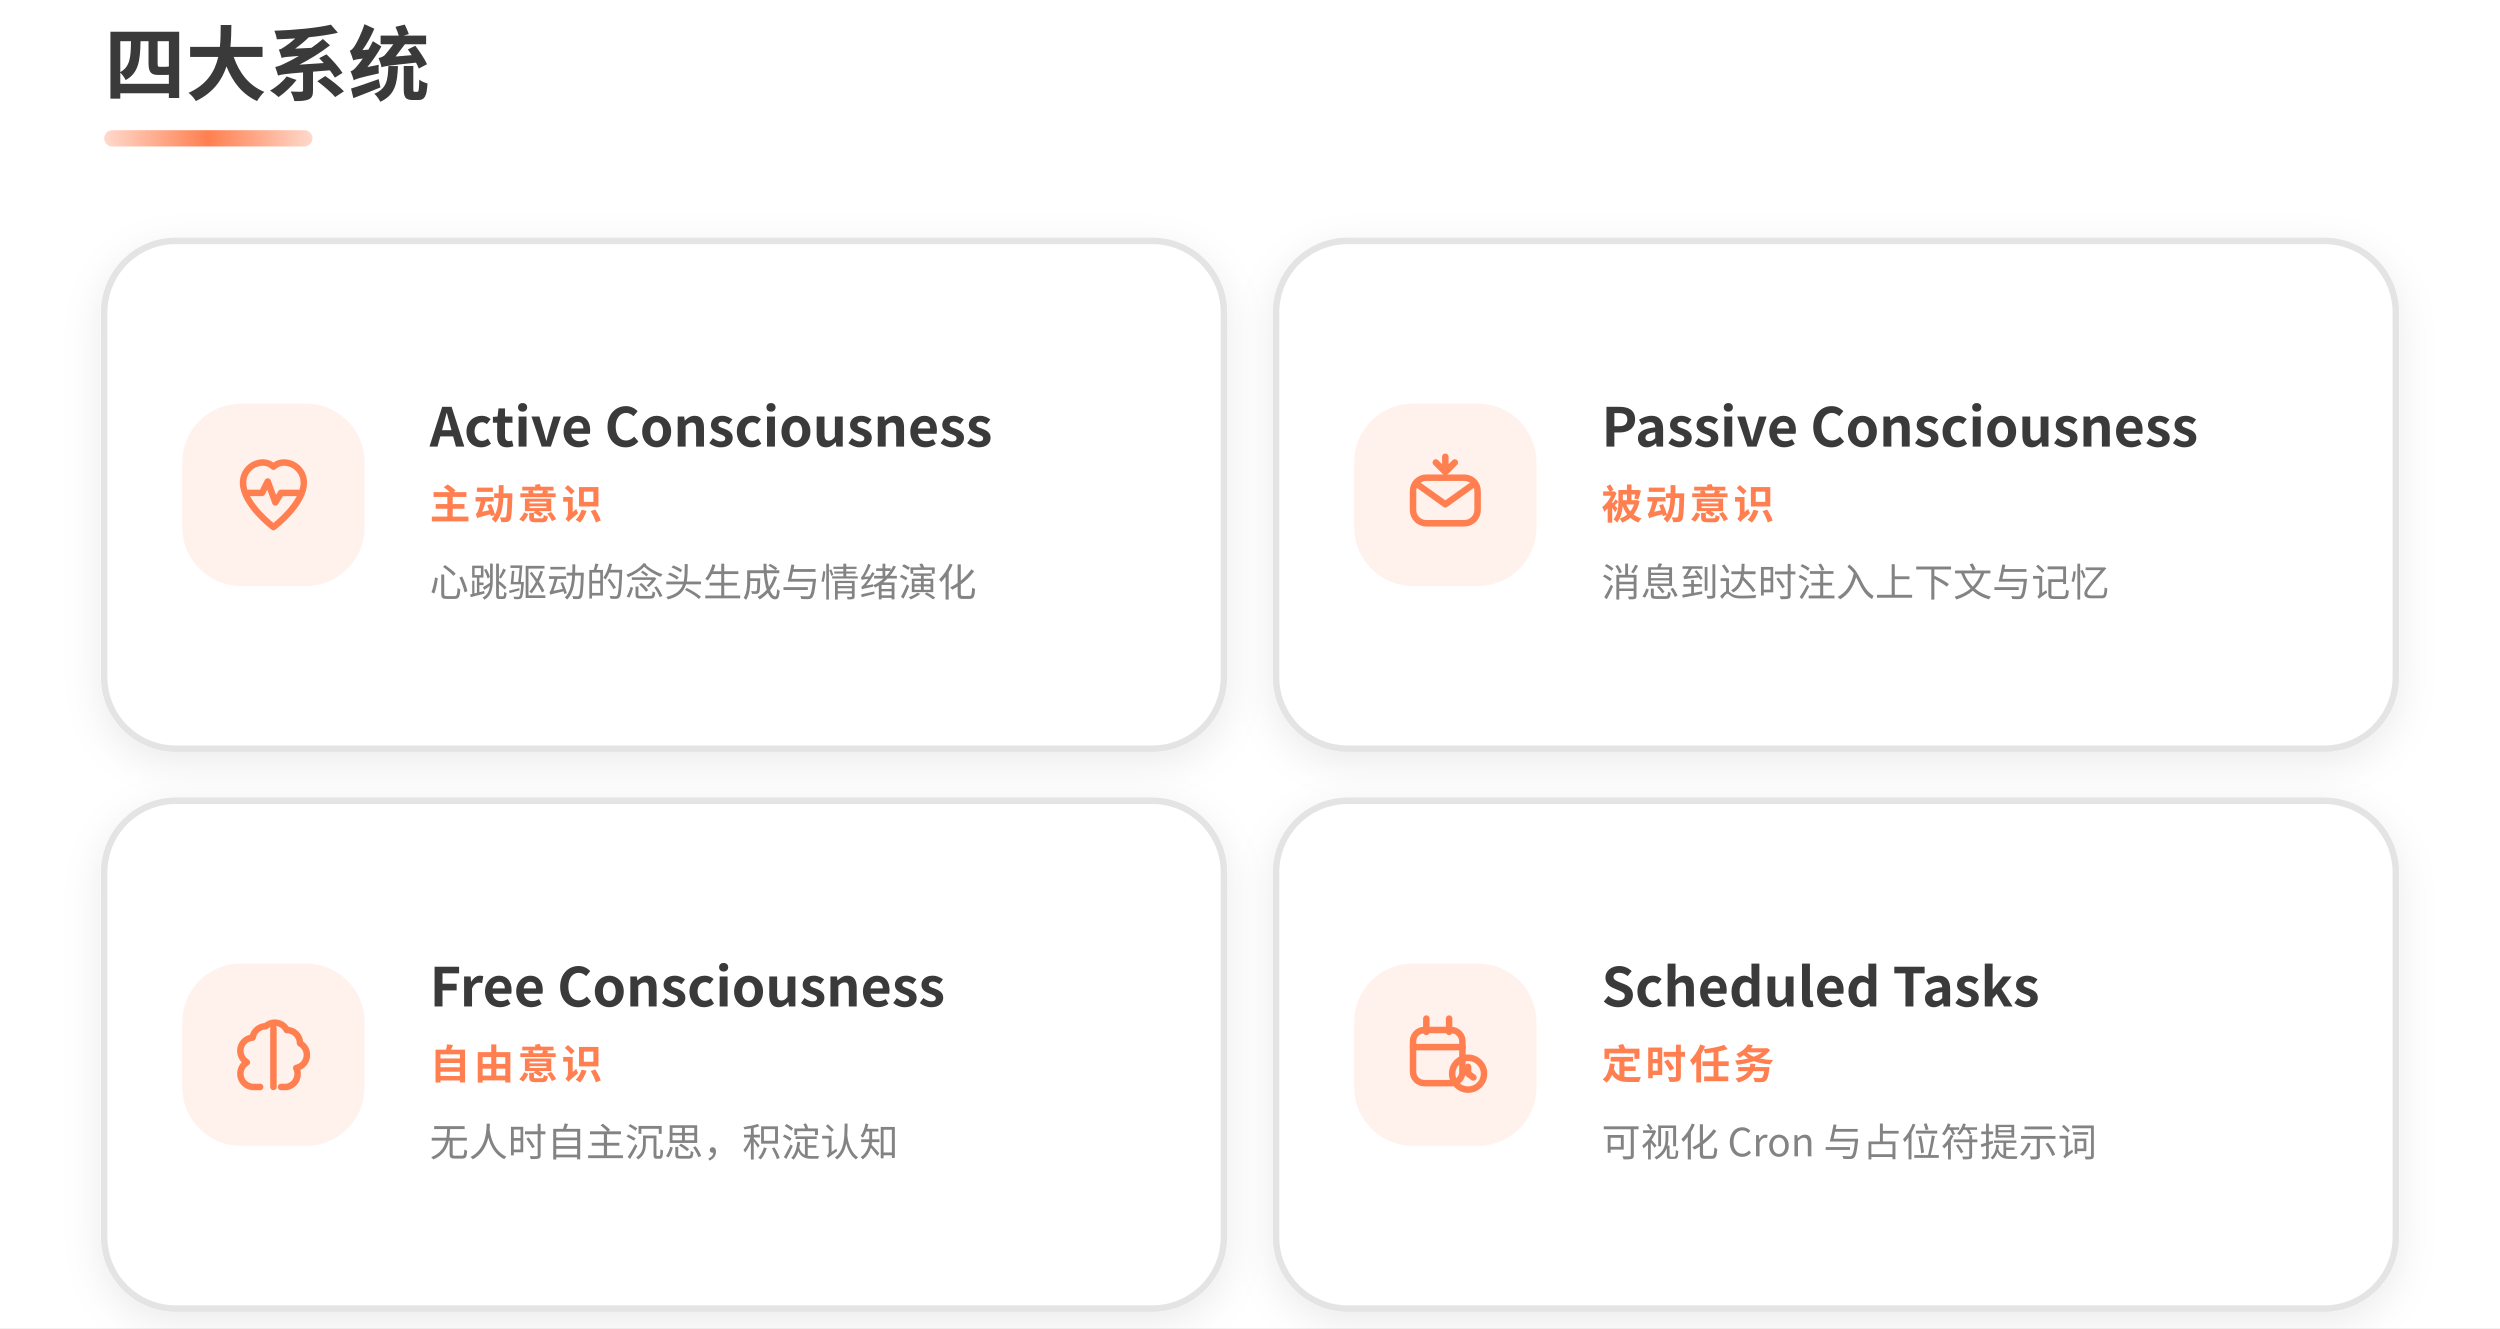
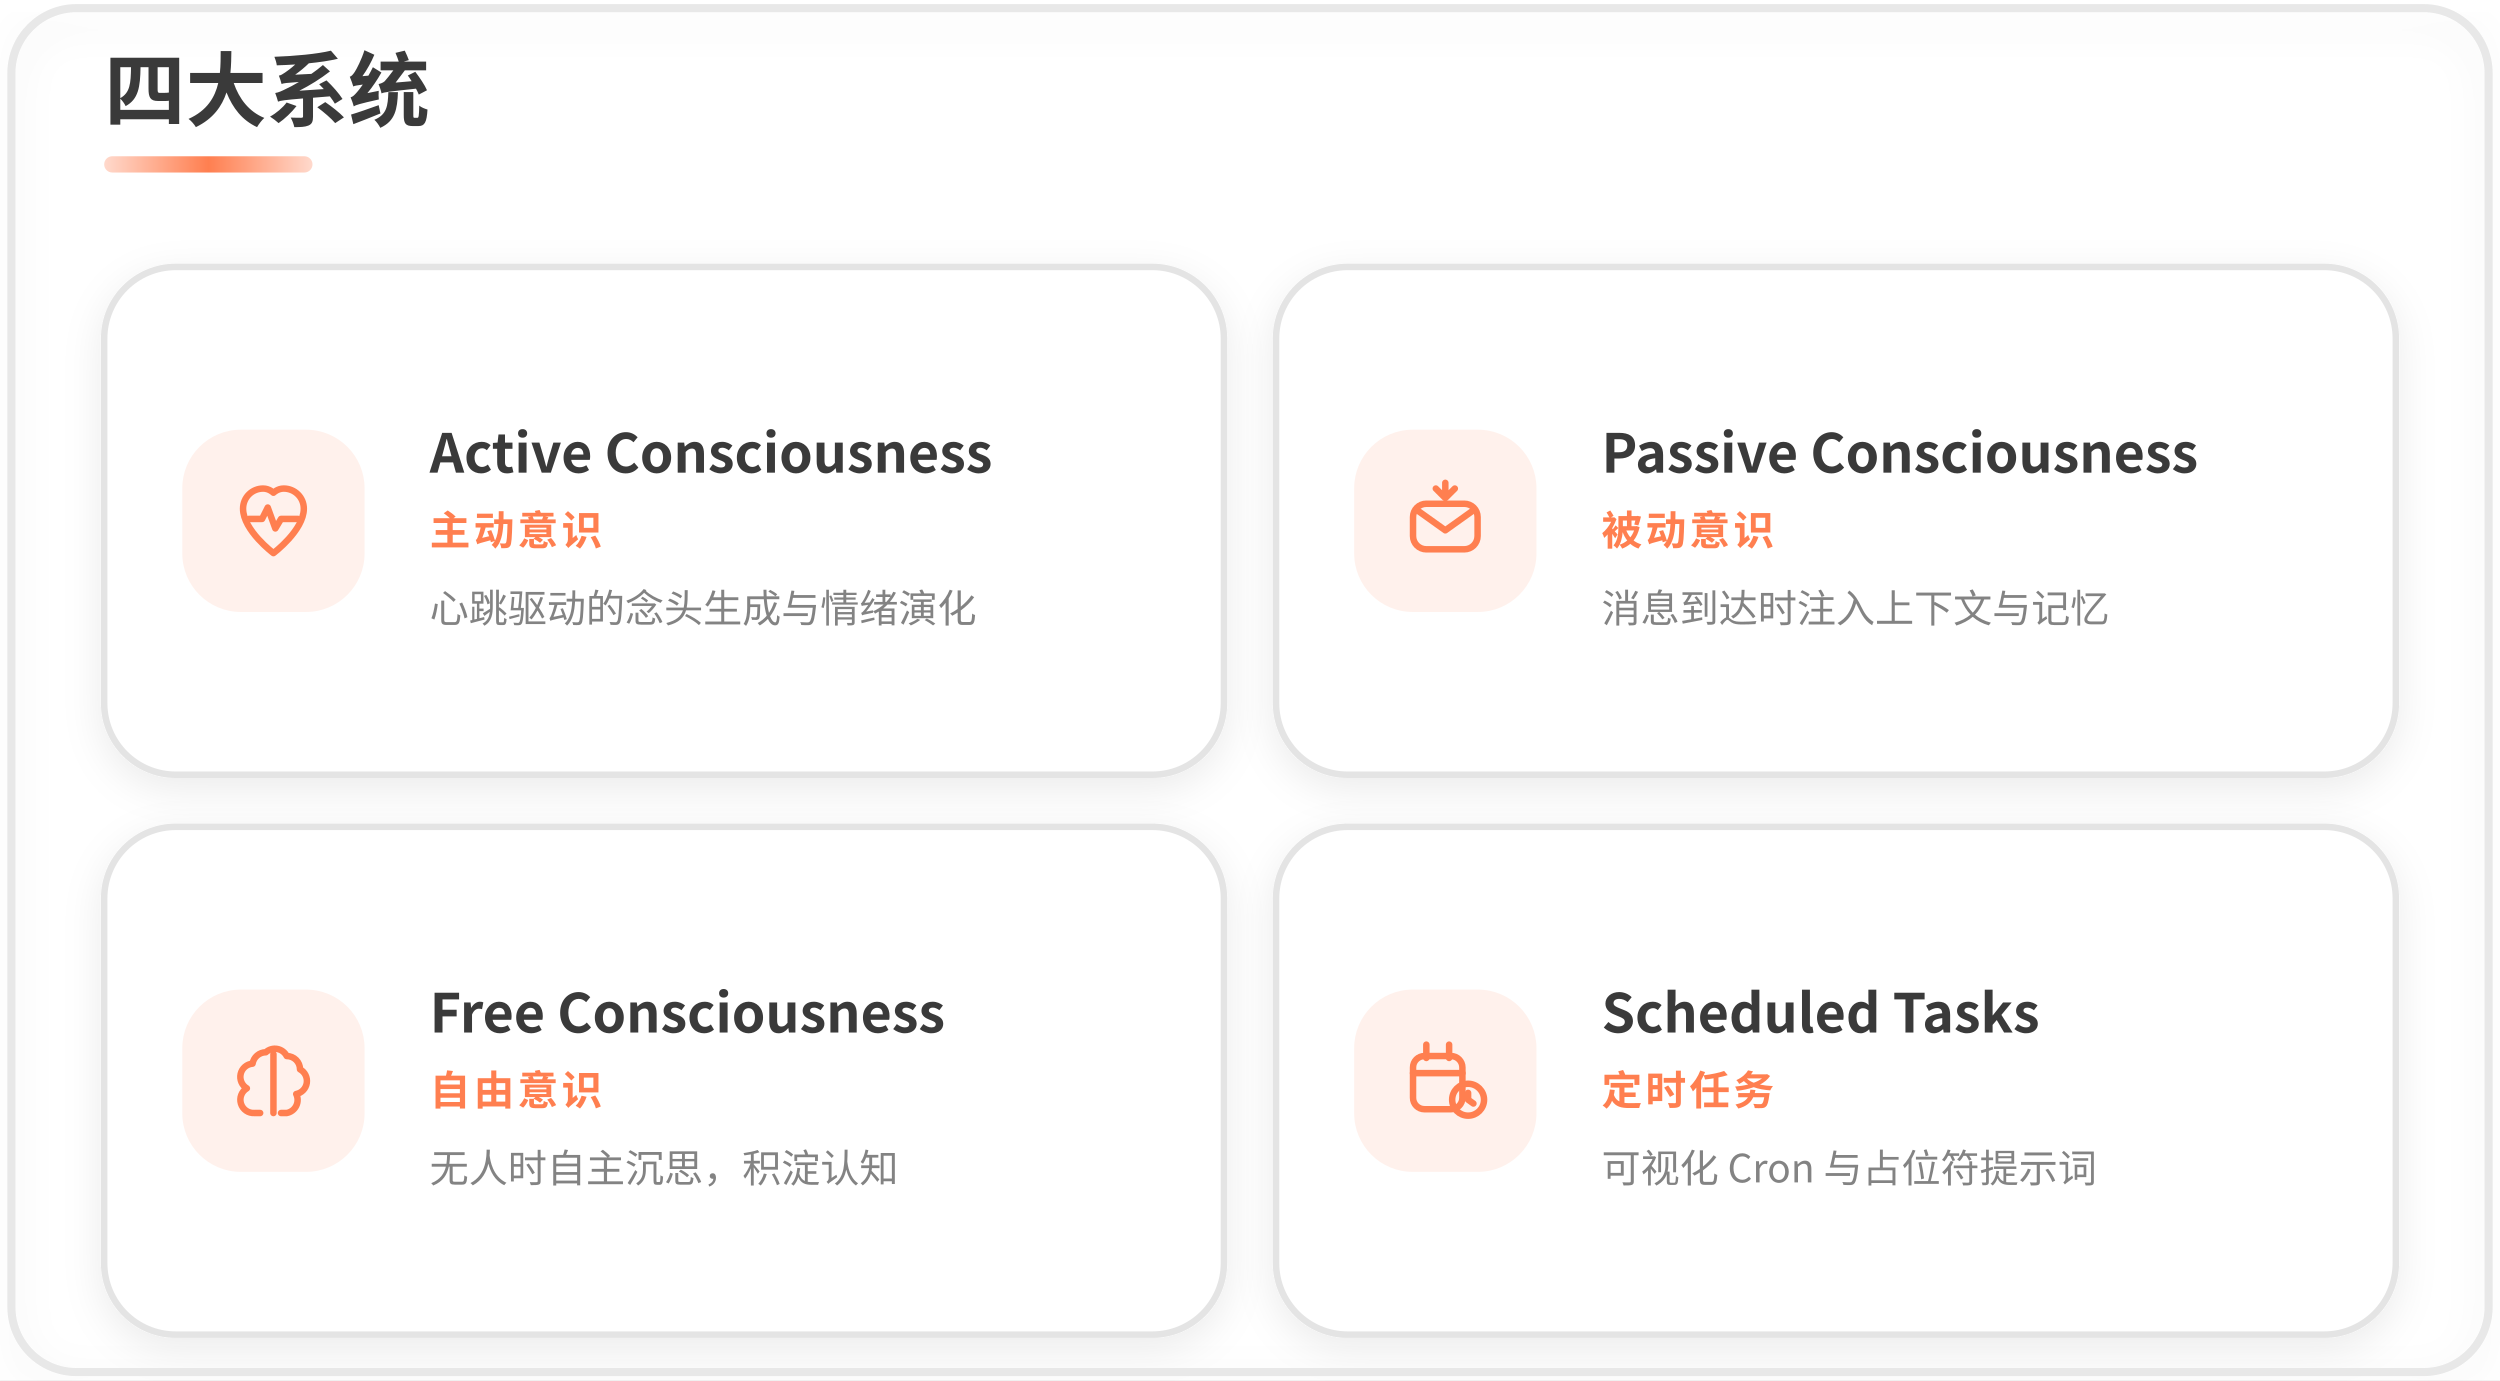
- <svg xmlns="http://www.w3.org/2000/svg" width="768" height="408" viewBox="0 18 768 408">
+ <svg xmlns="http://www.w3.org/2000/svg" width="768" height="424" viewBox="0 10 768 424">
  <defs>
    <filter id="sh" x="-20%" y="-20%" width="140%" height="150%">
      <feDropShadow dx="0" dy="3.5" stdDeviation="6" flood-color="#000" flood-opacity="0.08" />
    </filter>
    <marker id="ar" viewBox="0 0 10 10" refX="7.2" refY="5" markerWidth="10.5" markerHeight="10.5" orient="auto">
      <path d="M0.8 1.2 L8.6 5 L0.8 8.8 z" fill="#8F8F8F" stroke="#fff" stroke-width="1.3" stroke-linejoin="round" />
    </marker>
    <linearGradient id="bub" x1="0" y1="0" x2="1" y2="1">
      <stop offset="0" stop-color="#FF7F50" />
      <stop offset="1" stop-color="#FFA07A" />
    </linearGradient>
    <linearGradient id="rib" x1="0" y1="0" x2="1" y2="0">
      <stop offset="0" stop-color="#FFD9CC" />
      <stop offset=".5" stop-color="#FF7F50" />
      <stop offset="1" stop-color="#FFD9CC" />
    </linearGradient>
+     <linearGradient id="glow" x1="0" y1="0" x2="1" y2="0">
+       <stop offset="0" stop-color="#FF7F50" stop-opacity="0" />
+       <stop offset=".5" stop-color="#FF7F50" />
+       <stop offset="1" stop-color="#FF7F50" stop-opacity="0" />
+     </linearGradient>
  </defs>
-   <rect x="0" y="18" width="768" height="408" fill="#fff" />
+   <rect x="0" y="10" width="768" height="424" fill="#fff" />
  <text x="32" y="36" font-family="'Helvetica Neue','PingFang SC','Noto Sans CJK SC','Microsoft YaHei',Arial,sans-serif" font-size="25" font-weight="700" fill="#3A3A3A" text-anchor="start" dominant-baseline="central">四大系统</text>
  <rect x="32" y="58" width="64" height="5" rx="2.5" fill="url(#rib)" />
  <rect x="32" y="92" width="344" height="156" rx="22" fill="#fff" stroke="#E4E4E4" stroke-width="2" filter="url(#sh)" />
  <rect x="56" y="142" width="56" height="56" rx="18" fill="#FFF1EC" />
  <g transform="translate(70,156) scale(1.1667)" fill="none" stroke="#FF7F50" stroke-width="1.71" stroke-linecap="round" stroke-linejoin="round">
    <path d="M12 20.5C12 20.5 4 14.5 4 8.8C4 5.8 6.4 3.5 9.3 3.5C10.9 3.5 12 4.6 12 4.6C12 4.6 13.1 3.5 14.7 3.5C17.6 3.5 20 5.8 20 8.8C20 14.5 12 20.5 12 20.5Z" />
    <path d="M5.5 11.5H9L10.5 8.5L12.5 14L14 11.5H18.5" />
  </g>
  <text x="132" y="148" font-family="'Helvetica Neue','PingFang SC','Noto Sans CJK SC','Microsoft YaHei',Arial,sans-serif" font-size="16.5" font-weight="700" fill="#3A3A3A" text-anchor="start" dominant-baseline="central">Active Consciousness</text>
  <text x="132" y="172" font-family="'Helvetica Neue','PingFang SC','Noto Sans CJK SC','Microsoft YaHei',Arial,sans-serif" font-size="12.5" font-weight="700" letter-spacing="1" fill="#FF7F50" text-anchor="start" dominant-baseline="central">主动意识</text>
  <text x="132" y="196" font-family="'Helvetica Neue','PingFang SC','Noto Sans CJK SC','Microsoft YaHei',Arial,sans-serif" font-size="12" font-weight="400" fill="#838383" text-anchor="start" dominant-baseline="central">心跳驱动的念头生成与情绪演化</text>
  <rect x="392" y="92" width="344" height="156" rx="22" fill="#fff" stroke="#E4E4E4" stroke-width="2" filter="url(#sh)" />
  <rect x="416" y="142" width="56" height="56" rx="18" fill="#FFF1EC" />
  <g transform="translate(430,156) scale(1.1667)" fill="none" stroke="#FF7F50" stroke-width="1.71" stroke-linecap="round" stroke-linejoin="round">
    <rect x="3.5" y="7.5" width="17" height="12" rx="3.5" />
    <path d="M5 9.5L12 14.5L19 9.5" />
    <path d="M12 2V5.5M9.5 3.5L12 6L14.5 3.5" />
  </g>
  <text x="492" y="148" font-family="'Helvetica Neue','PingFang SC','Noto Sans CJK SC','Microsoft YaHei',Arial,sans-serif" font-size="16.5" font-weight="700" fill="#3A3A3A" text-anchor="start" dominant-baseline="central">Passive Consciousness</text>
  <text x="492" y="172" font-family="'Helvetica Neue','PingFang SC','Noto Sans CJK SC','Microsoft YaHei',Arial,sans-serif" font-size="12.5" font-weight="700" letter-spacing="1" fill="#FF7F50" text-anchor="start" dominant-baseline="central">被动意识</text>
  <text x="492" y="196" font-family="'Helvetica Neue','PingFang SC','Noto Sans CJK SC','Microsoft YaHei',Arial,sans-serif" font-size="12" font-weight="400" fill="#838383" text-anchor="start" dominant-baseline="central">消息到达时注入上下文与记忆</text>
  <rect x="32" y="264" width="344" height="156" rx="22" fill="#fff" stroke="#E4E4E4" stroke-width="2" filter="url(#sh)" />
  <rect x="56" y="314" width="56" height="56" rx="18" fill="#FFF1EC" />
  <g transform="translate(70,328) scale(1.1667)" fill="none" stroke="#FF7F50" stroke-width="1.71" stroke-linecap="round" stroke-linejoin="round">
    <path d="M8.5 20.5H7A3.5 3.5 0 0 1 5 14A3.5 3.5 0 0 1 6.5 7.5A3.6 3.6 0 0 1 10 4.5A3.5 3.5 0 0 1 15.5 5.5A3.5 3.5 0 0 1 19 9A3.5 3.5 0 0 1 18 15.5A3.5 3.5 0 0 1 15.5 20.5H14" />
    <path d="M12 5V20.5" />
  </g>
  <text x="132" y="320" font-family="'Helvetica Neue','PingFang SC','Noto Sans CJK SC','Microsoft YaHei',Arial,sans-serif" font-size="16.5" font-weight="700" fill="#3A3A3A" text-anchor="start" dominant-baseline="central">Free Consciousness</text>
  <text x="132" y="344" font-family="'Helvetica Neue','PingFang SC','Noto Sans CJK SC','Microsoft YaHei',Arial,sans-serif" font-size="12.5" font-weight="700" letter-spacing="1" fill="#FF7F50" text-anchor="start" dominant-baseline="central">自由意识</text>
  <text x="132" y="368" font-family="'Helvetica Neue','PingFang SC','Noto Sans CJK SC','Microsoft YaHei',Arial,sans-serif" font-size="12" font-weight="400" fill="#838383" text-anchor="start" dominant-baseline="central">无人时自主沉思，积淀认知</text>
  <rect x="392" y="264" width="344" height="156" rx="22" fill="#fff" stroke="#E4E4E4" stroke-width="2" filter="url(#sh)" />
  <rect x="416" y="314" width="56" height="56" rx="18" fill="#FFF1EC" />
  <g transform="translate(430,328) scale(1.1667)" fill="none" stroke="#FF7F50" stroke-width="1.71" stroke-linecap="round" stroke-linejoin="round">
    <rect x="3.5" y="5.5" width="13" height="14" rx="3" />
    <path d="M7 2.5V6M13 2.5V6M3.5 10H16.5" />
    <circle cx="18" cy="17" r="4.2" />
    <path d="M18 15.2V17L19.4 18" />
  </g>
  <text x="492" y="320" font-family="'Helvetica Neue','PingFang SC','Noto Sans CJK SC','Microsoft YaHei',Arial,sans-serif" font-size="16.5" font-weight="700" fill="#3A3A3A" text-anchor="start" dominant-baseline="central">Scheduled Tasks</text>
  <text x="492" y="344" font-family="'Helvetica Neue','PingFang SC','Noto Sans CJK SC','Microsoft YaHei',Arial,sans-serif" font-size="12.5" font-weight="700" letter-spacing="1" fill="#FF7F50" text-anchor="start" dominant-baseline="central">定时任务</text>
  <text x="492" y="368" font-family="'Helvetica Neue','PingFang SC','Noto Sans CJK SC','Microsoft YaHei',Arial,sans-serif" font-size="12" font-weight="400" fill="#838383" text-anchor="start" dominant-baseline="central">可视化 Cron 与占位符提示词</text>
+   <rect x="3.5" y="12.5" width="761" height="419" rx="20" fill="none" stroke="#E8E8E8" stroke-width="2.5" filter="url(#sh)" />
+   <path d="M276 12.5 H492" stroke="url(#glow)" stroke-width="3" stroke-linecap="round" />
</svg>
